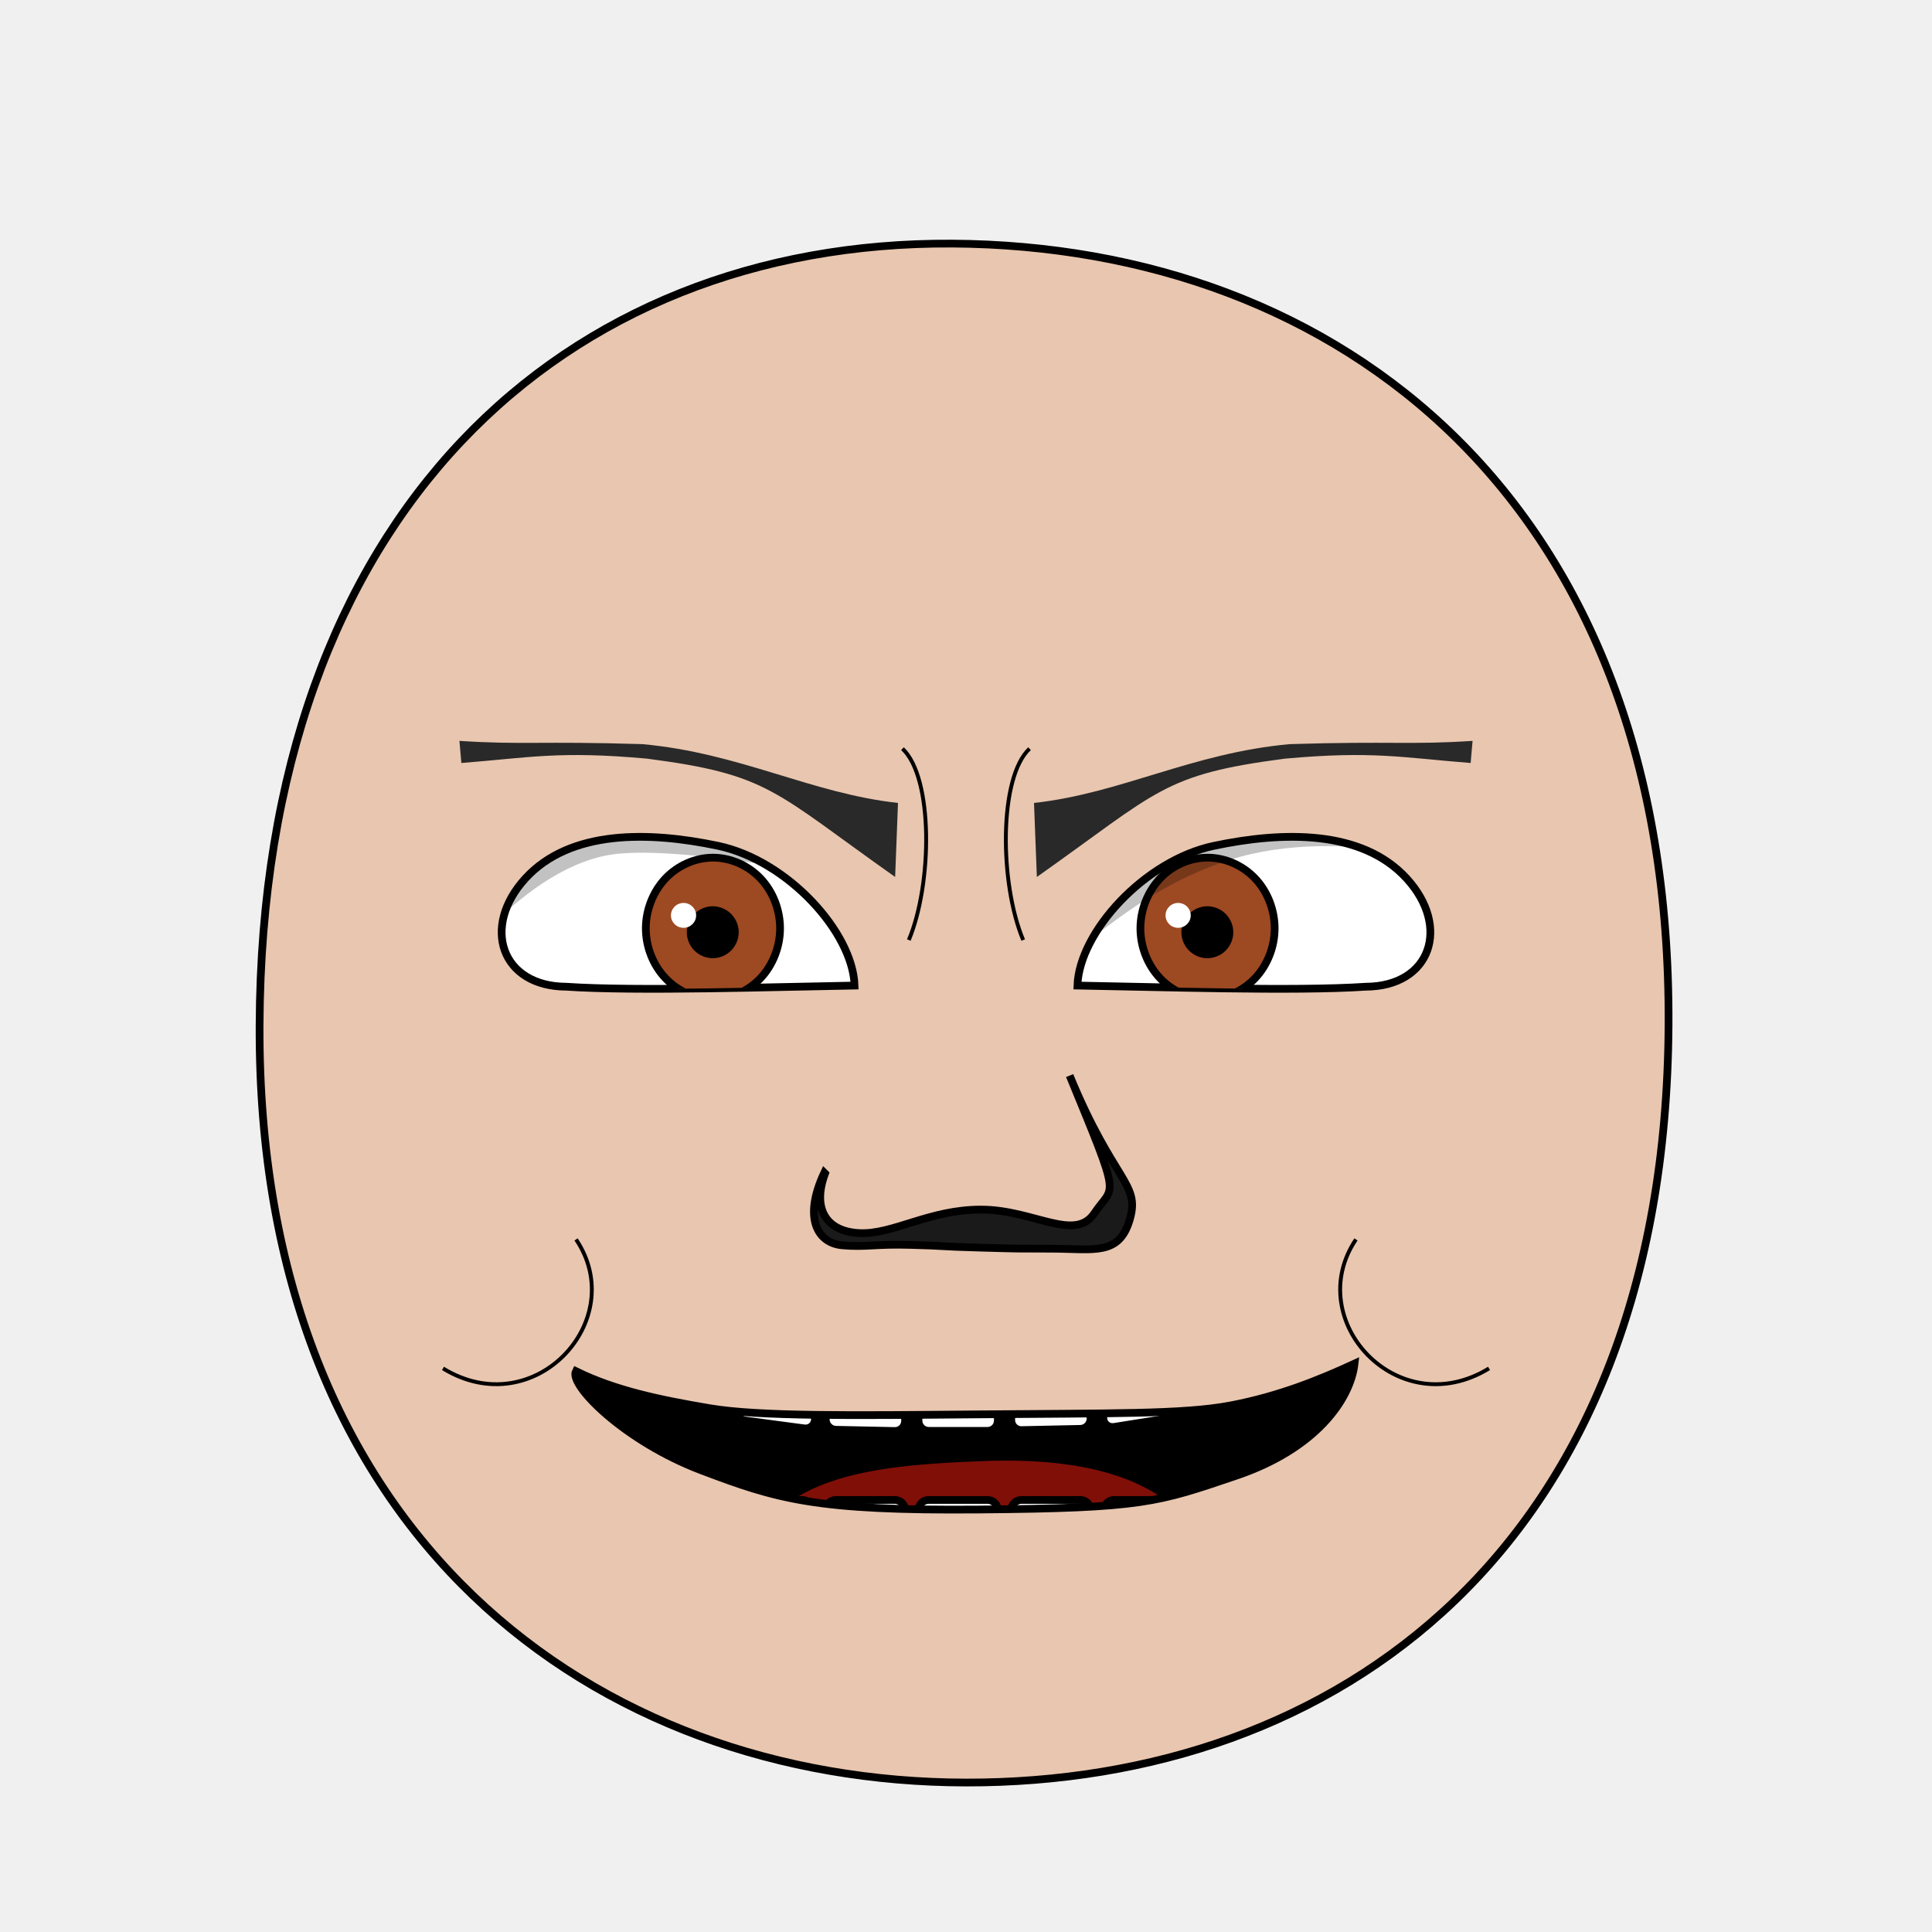
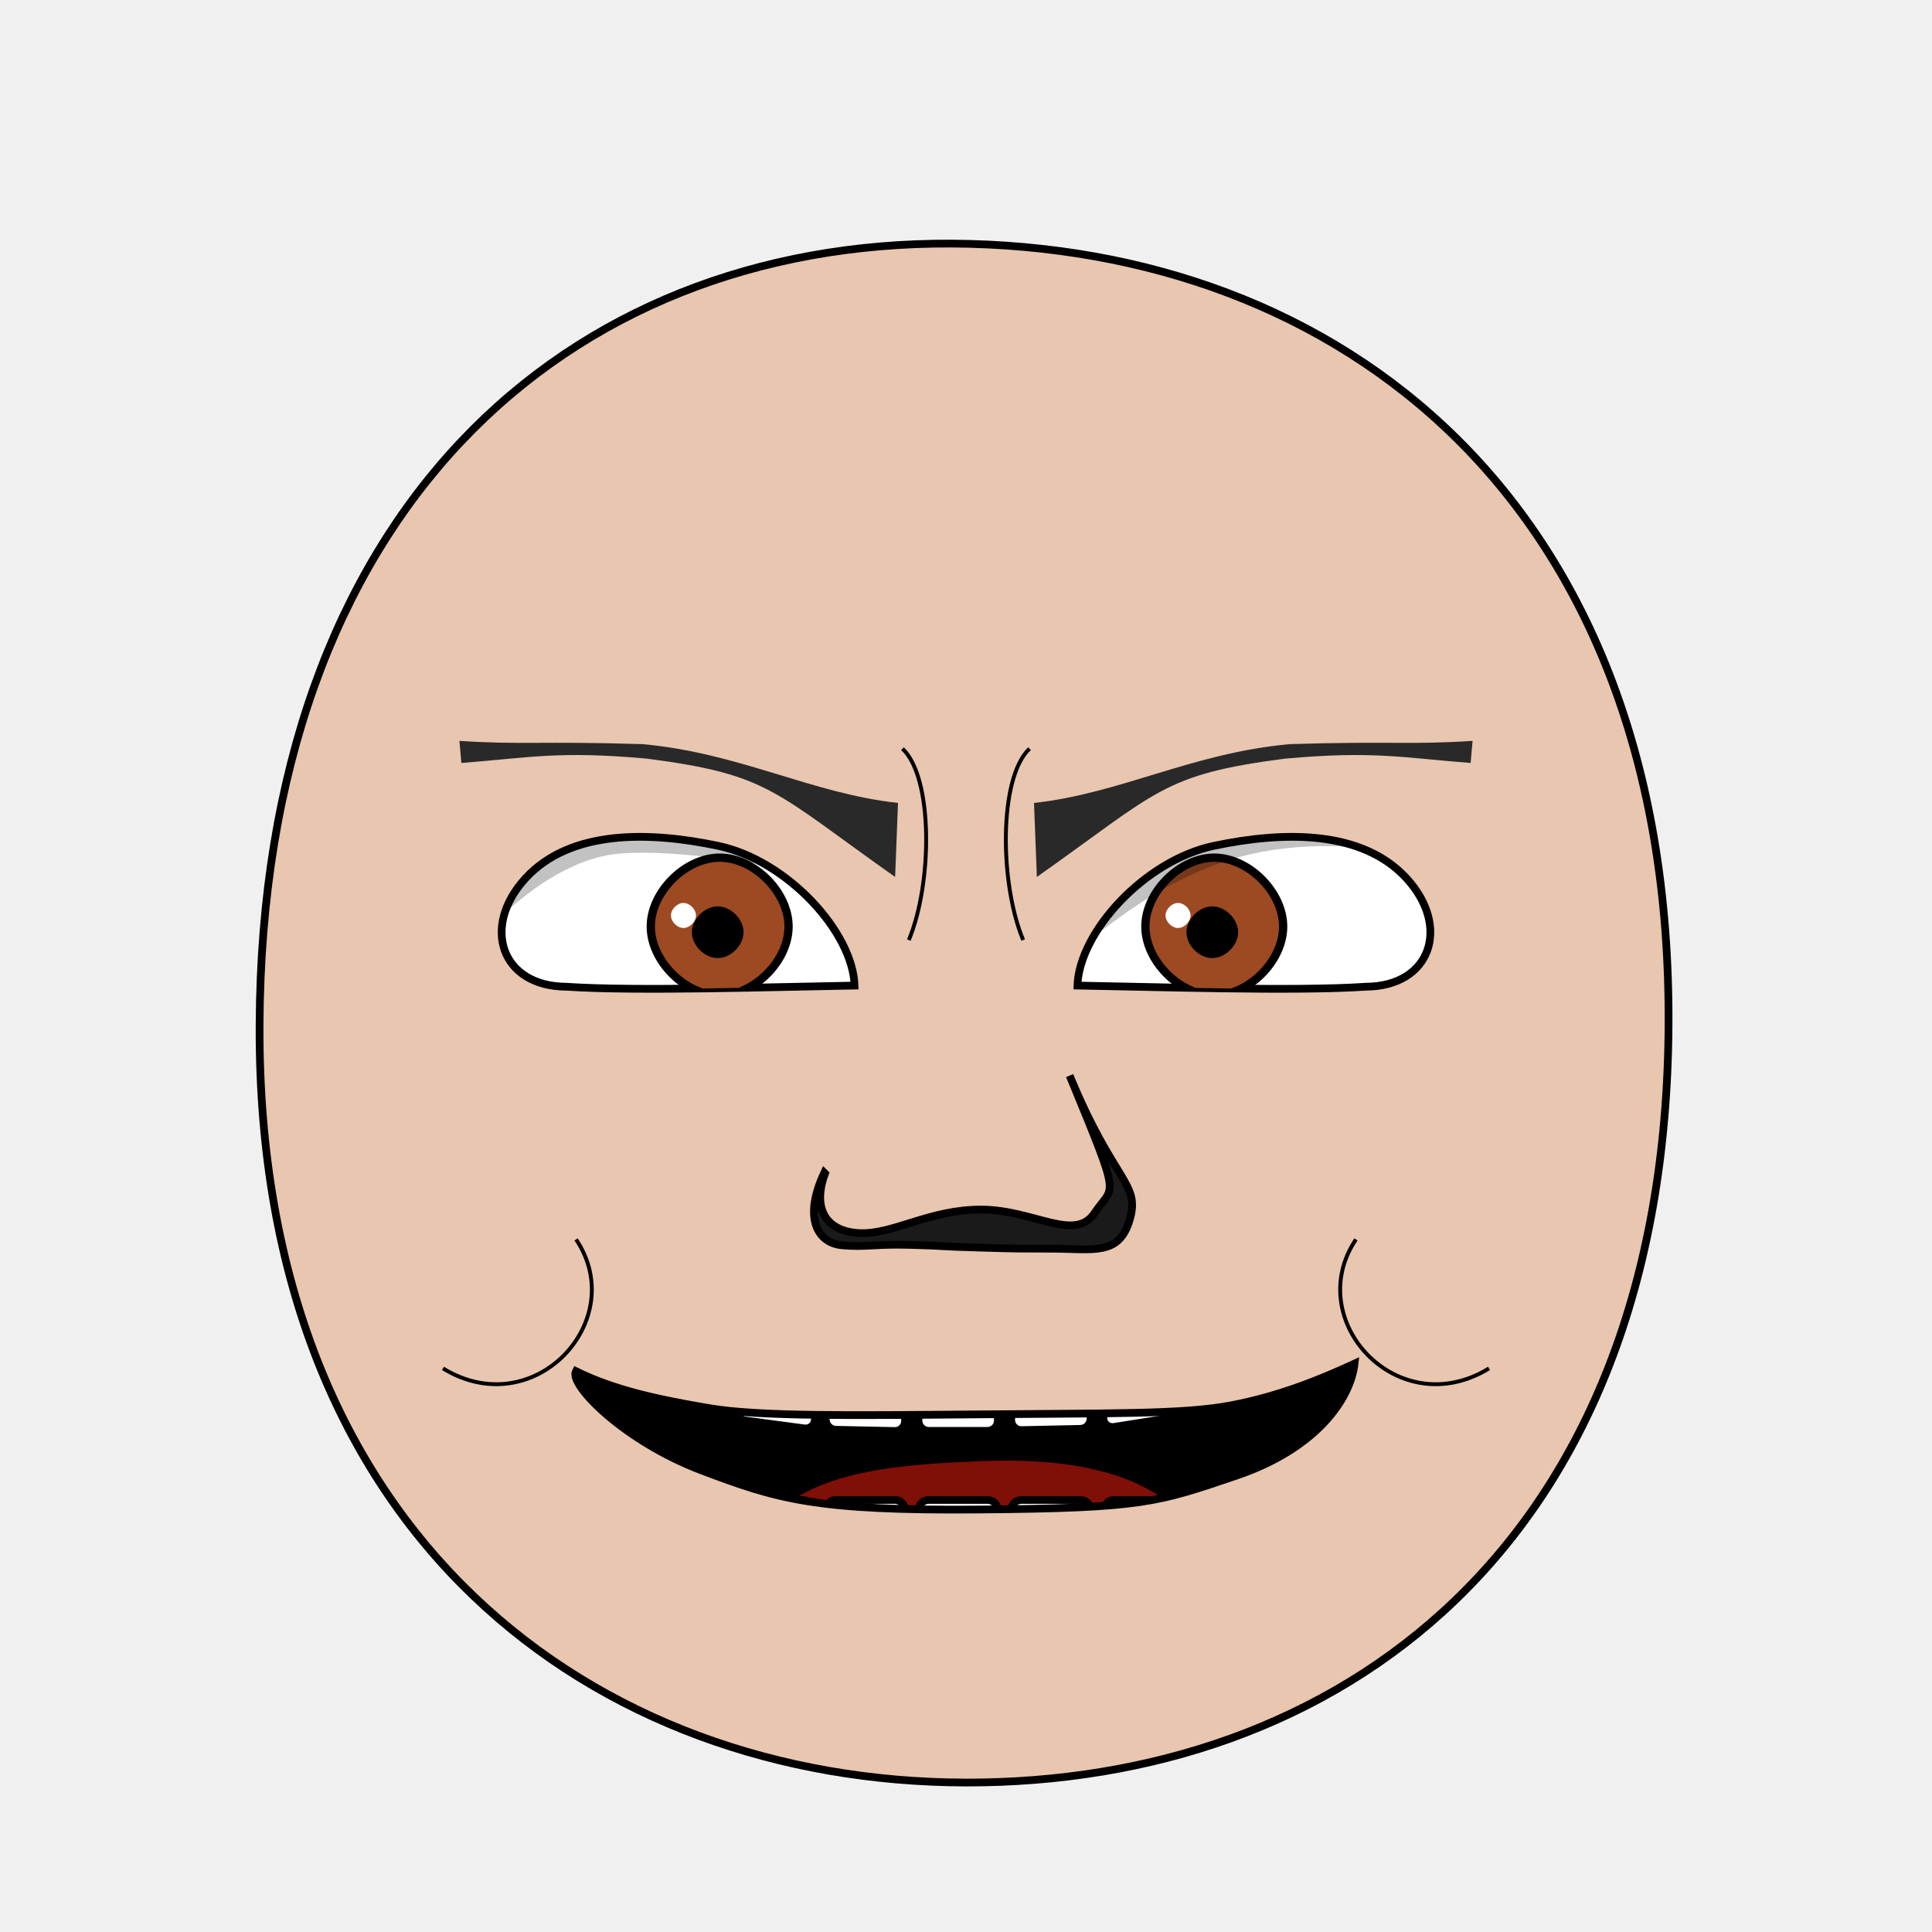
<svg xmlns="http://www.w3.org/2000/svg" xmlns:xlink="http://www.w3.org/1999/xlink" version="1.1" width="100%" height="100%" id="emoticon-front-view" viewBox="0 0 250 250">
  <defs id="defs">
    <clipPath id="clipPath-left-eye">
      <use transform="matrix(1,0,0,1,0,0)" id="use-left-eye-outline-1" y="0" height="1" xlink:href="#left-eye-outline" width="1" x="0">
</use>
    </clipPath>
    <clipPath id="clipPath-right-eye">
-       <use transform="matrix(-1,0,0,1,250,0)" x="0" width="250" xlink:href="#left-eye-outline" height="250" y="0" id="use-left-eye-outline-2">
+       <use transform="matrix(-1,0,0,1,250,0)" morph="fixed" x="0" width="250" xlink:href="#left-eye-outline" height="250" y="0" id="use-left-eye-outline-2">
</use>
    </clipPath>
    <clipPath clipPathUnits="userSpaceOnUse" id="clipPath-mouth">
      <use transform="matrix(1,0,0,1,0,0)" width="250" id="use-mouth-outline" xlink:href="#mouth-outline" x="0" y="0" height="250">
</use>
    </clipPath>
  </defs>
  <g id="head">
    <path style="fill:#e9c6af;stroke:#000000;stroke-width:1;stroke-opacity:1" d="M 124.98,230.66 C 172.77,230.75 215.51,200.57 215.91,132.64 216.29,64.72 173.26,31.81 123.18,31.52 73.1,31.24 33.88,66.28 33.59,132.65 33.3,199.01 77.19,230.57 124.98,230.66 Z" id="head-outline">
</path>
  </g>
  <g id="left-eye">
    <path style="fill:#ffffff;stroke:#000000;stroke-width:1;stroke-miterlimit:4;stroke-opacity:1;stroke-dasharray:none" d="M 92.92,109.45 C 101.89,111.34 110.35,120.61 110.58,127.53 100.51,127.7 82.35,128.3 73.27,127.68 64.88,127.64 62.22,119.95 68,113.65 73.79,107.35 83.95,107.56 92.92,109.45 Z" id="left-eye-outline">
</path>
    <g id="left-eyeball" clip-path="url(#clipPath-left-eye)">
      <g id="left-lens">
-         <path style="fill:#9d4922;fill-opacity:1;stroke:#000000;stroke-width:1;stroke-miterlimit:4;stroke-opacity:1;stroke-dasharray:none" d="m 100.94,120.13 c 0,2.39 -0.94,4.77 -2.54,6.46 -1.61,1.69 -3.87,2.68 -6.14,2.68 -2.27,0 -4.53,-0.98 -6.14,-2.68 -1.61,-1.69 -2.55,-4.07 -2.55,-6.46 0,-2.39 0.94,-4.77 2.55,-6.47 1.61,-1.69 3.87,-2.68 6.14,-2.68 2.27,0 4.53,0.99 6.14,2.68 1.61,1.69 2.54,4.07 2.54,6.47 z" id="iris">
+         <path d="M 1,0.5 C 1,0.75 0.75,1 0.5,1 0.25,1 0,0.75 0,0.5 0,0.25 0.25,0 0.5,0 0.75,0 1,0.25 1,0.5 z" transform="matrix(17.83,0,0,17.83,84.21,110.98)" style="fill:#9d4922;fill-opacity:1;stroke:#000000;stroke-width:0.06;stroke-miterlimit:4;stroke-opacity:1;stroke-dasharray:none" morph="relative" id="iris">
</path>
-         <path style="fill:#000000;fill-opacity:1;stroke:#000000;stroke-width:1;stroke-miterlimit:4;stroke-opacity:1;stroke-dasharray:none" d="m 95.09,120.63 c 0,0.75 -0.31,1.49 -0.84,2.02 -0.53,0.53 -1.27,0.84 -2.02,0.84 -0.75,0 -1.49,-0.31 -2.02,-0.84 -0.53,-0.53 -0.84,-1.27 -0.84,-2.02 0,-0.75 0.31,-1.49 0.84,-2.02 0.53,-0.53 1.27,-0.84 2.02,-0.84 0.75,0 1.49,0.31 2.02,0.84 0.53,0.53 0.84,1.27 0.84,2.02 z" id="pupil">
+         <path d="M 1,0.5 C 1,0.75 0.75,1 0.5,1 0.25,1 0,0.75 0,0.5 0,0.25 0.25,0 0.5,0 0.75,0 1,0.25 1,0.5 z" transform="matrix(5.72,0,0,5.72,90.01,117.77)" style="fill:#000000;fill-opacity:1;stroke:#000000;stroke-width:0.17;stroke-miterlimit:4;stroke-opacity:1;stroke-dasharray:none" morph="relative" id="pupil">
</path>
-         <path style="fill:#ffffff;fill-opacity:1;stroke:none" d="m 90.08,118.45 c 0,0.89 -0.73,1.61 -1.63,1.61 -0.9,0 -1.63,-0.72 -1.63,-1.61 0,-0.89 0.73,-1.61 1.63,-1.61 0.9,0 1.63,0.72 1.63,1.61 z" id="glare">
+         <path d="M 1,0.5 C 1,0.75 0.75,1 0.5,1 0.25,1 0,0.75 0,0.5 0,0.25 0.25,0 0.5,0 0.75,0 1,0.25 1,0.5 z" transform="matrix(3.24,0,0,3.24,86.82,116.84)" style="fill:#ffffff;fill-opacity:1;stroke:none" morph="transform-only" id="glare">
</path>
      </g>
-       <path style="opacity:0.24;fill:#000000;stroke:#000000;stroke-width:0px;stroke-linecap:butt;stroke-linejoin:miter;stroke-opacity:1" d="m 56.88,127.68 -0.85,-23.12 60.9,-1.57 0.31,12.34 c 0,0 -26.07,-5.93 -37.24,-4.86 -12.26,1.18 -23.11,17.21 -23.11,17.21 z" id="left-lid-shadow">
+       <path style="opacity:0.24;fill:#000000;stroke:#000000;stroke-width:0px;stroke-linecap:butt;stroke-linejoin:miter;stroke-opacity:1" d="M 56.88,127.68 56.03,104.56 116.93,102.99 117.24,115.33 C 117.24,115.33 91.17,109.4 80,110.47 67.74,111.65 56.89,127.68 56.89,127.68 Z" id="left-lid-shadow">
</path>
    </g>
  </g>
  <g id="right-eye">
-     <use transform="matrix(-1,0,0,1,250,0)" x="0" width="250" xlink:href="#left-eye-outline" height="250" y="0" id="right-eye-outline">
+     <use transform="matrix(-1,0,0,1,250,0)" morph="fixed" x="0" width="250" xlink:href="#left-eye-outline" height="250" y="0" id="right-eye-outline">
</use>
    <g id="right-eyeball" clip-path="url(#clipPath-right-eye)">
-       <use transform="matrix(1,0,0,1,64,0)" x="0" width="1" xlink:href="#left-lens" height="1" y="0" id="right-lens">
+       <use transform="matrix(1,0,0,1,64,0)" morph="fixed" x="0" width="1" xlink:href="#left-lens" height="1" y="0" id="right-lens">
</use>
-       <path style="opacity:0.24;fill:#000000;stroke:#000000;stroke-width:0px;stroke-linecap:butt;stroke-linejoin:miter;stroke-miterlimit:4;stroke-opacity:1;stroke-dasharray:none" d="m 131.16,127.03 1.01,-23.8 57.94,-5.33 2.02,14.92 c 0,0 -18.08,-6.33 -33.04,-1.54 -14.96,4.79 -21.81,15.88 -27.93,15.75 z" id="right-lid-shadow">
+       <path style="opacity:0.24;fill:#000000;stroke:#000000;stroke-width:0px;stroke-linecap:butt;stroke-linejoin:miter;stroke-miterlimit:4;stroke-opacity:1;stroke-dasharray:none" d="M 131.16,127.03 132.17,103.23 190.11,97.9 192.13,112.82 C 192.13,112.82 174.05,106.49 159.09,111.28 144.13,116.07 137.28,127.16 131.16,127.03 Z" id="right-lid-shadow">
</path>
    </g>
  </g>
  <path style="fill:#292929;fill-opacity:1;fill-rule:nonzero;stroke-width:1;stroke-miterlimit:119.7;stroke-opacity:6.53;stroke-dasharray:none" d="M 115.83,113.48 C 100.09,102.37 99.56,100.23 83.74,98.17 72.31,97.13 68.45,98.05 59.7,98.73 L 59.45,95.87 C 67.62,96.4 69.82,95.88 83.11,96.29 95.79,97.44 104.94,102.67 116.2,103.9 Z" id="left-eye-brow">
</path>
  <g id="nose">
    <path style="fill:#1a1a1a;stroke:#000000;stroke-width:1;stroke-miterlimit:4;stroke-dasharray:none" d="M 106.76,151.85 C 105.1,156.31 106.81,159.33 111.16,159.56 115.52,159.8 120.27,156.48 127.02,156.52 133.78,156.55 139.09,160.78 141.63,156.97 144.19,153.14 145.25,155.81 138.41,139.18 144.15,153.09 147.56,153.04 146.2,157.78 144.83,162.53 141.57,161.6 136.19,161.58 130.81,161.56 132.49,161.6 126.82,161.44 121.16,161.29 122.65,161.21 117.89,161.09 113.15,160.95 112.08,161.42 108.97,161.14 105.85,160.86 103.86,157.71 106.66,151.75 Z" id="nose-outline">
</path>
  </g>
  <use transform="matrix(-1,0,0,1,250,0)" id="right-eye-brow" y="0" height="250" xlink:href="#left-eye-brow" width="250" x="0">
</use>
  <g id="mouth">
    <g clip-path="url(#clipPath-mouth)" id="mouth-interior">
      <rect style="fill:#000000;fill-opacity:1;stroke:none" y="159.934" height="66.556" id="mouth-background" width="119.944" x="68.16">
</rect>
-       <path style="fill:#800f08;fill-opacity:1;stroke:none" d="m 94.84,211.42 c -0.33,-20.3 15.89,-21.68 32.12,-22.35 17.55,-0.71 31.46,4.04 31.46,22.35 -21.19,0 -42.38,0 -63.58,0 z" id="tongue">
+       <path style="fill:#800f08;fill-opacity:1;stroke:none" d="M 94.84,211.42 C 94.51,191.12 110.73,189.74 126.96,189.07 144.51,188.36 158.42,193.11 158.42,211.42 137.23,211.42 116.04,211.42 94.84,211.42 Z" id="tongue">
</path>
      <g transform="matrix(1,0,0,1,0.5,-2.3)" id="upper-teeth" morph="fix-children">
        <rect style="fill:#ffffff;fill-opacity:1;stroke:#000000;stroke-width:1.004;stroke-opacity:1" id="tooth-02" height="15.123" y="158.195" rx="1.336" transform="matrix(0.991225,0.1321854,0,1,0,0)" ry="1.325" x="95.524" width="10.356">
</rect>
        <rect style="fill:#ffffff;fill-opacity:1;stroke:#000000;stroke-width:1;stroke-opacity:1" ry="1.325" x="106.375" width="10.267" id="tooth-03" transform="matrix(0.999781,0.02092668,0,1,0,0)" height="15.123" y="169.934" rx="1.325">
</rect>
        <rect style="fill:#ffffff;fill-opacity:1;stroke:#000000;stroke-opacity:1" id="tooth-04" height="15.123" y="172.327" rx="1.325" ry="1.325" x="118.352" width="10.265">
</rect>
        <rect style="fill:#ffffff;fill-opacity:1;stroke:#000000;stroke-width:1;stroke-opacity:1" ry="1.325" x="130.381" width="10.267" id="tooth-05" transform="matrix(0.999781,-0.02092669,0,1,0,0)" height="15.123" y="174.986" rx="1.325">
</rect>
        <rect style="fill:#ffffff;fill-opacity:1;stroke:#000000;stroke-width:1.006;stroke-opacity:1" id="tooth-06" height="15.123" y="194.646" rx="1.341" transform="matrix(0.9876076,-0.1569434,0,1,0,0)" ry="1.325" x="144.054" width="10.394">
</rect>
      </g>
-       <g transform="matrix(1,0,0,1,0.5,22)" id="lower-teeth">
-         <rect style="fill:#ffffff;fill-opacity:1;stroke:#000000;stroke-opacity:1" rx="1.325" y="172.091" height="15.123" id="tooth-09" width="10.265" x="94.352" ry="1.325">
+       <g transform="matrix(1,0,0,1,0.5,22)" morph="fix-children" id="lower-teeth">
+         <rect rx="1.325" y="172.091" height="15.123" id="tooth-09" width="10.265" x="94.352" ry="1.325" style="fill:#ffffff;fill-opacity:1;stroke:#000000;stroke-opacity:1">
</rect>
-         <rect style="fill:#ffffff;fill-opacity:1;stroke:#000000;stroke-opacity:1" width="10.265" x="106.352" ry="1.325" rx="1.325" y="172.091" height="15.123" id="tooth-10">
+         <rect width="10.265" x="106.352" ry="1.325" rx="1.325" y="172.091" height="15.123" id="tooth-10" style="fill:#ffffff;fill-opacity:1;stroke:#000000;stroke-opacity:1">
</rect>
-         <rect style="fill:#ffffff;fill-opacity:1;stroke:#000000;stroke-opacity:1" rx="1.325" y="172.091" height="15.123" id="tooth-11" width="10.265" x="118.352" ry="1.325">
+         <rect rx="1.325" y="172.091" height="15.123" id="tooth-11" width="10.265" x="118.352" ry="1.325" style="fill:#ffffff;fill-opacity:1;stroke:#000000;stroke-opacity:1">
</rect>
-         <rect style="fill:#ffffff;fill-opacity:1;stroke:#000000;stroke-opacity:1" width="10.265" x="130.352" ry="1.325" rx="1.325" y="172.091" height="15.123" id="tooth-12">
+         <rect width="10.265" x="130.352" ry="1.325" rx="1.325" y="172.091" height="15.123" id="tooth-12" style="fill:#ffffff;fill-opacity:1;stroke:#000000;stroke-opacity:1">
</rect>
-         <rect style="fill:#ffffff;fill-opacity:1;stroke:#000000;stroke-opacity:1" rx="1.325" y="172.091" height="15.123" id="tooth-13" width="10.265" x="142.352" ry="1.325">
+         <rect rx="1.325" y="172.091" height="15.123" id="tooth-13" width="10.265" x="142.352" ry="1.325" style="fill:#ffffff;fill-opacity:1;stroke:#000000;stroke-opacity:1">
</rect>
      </g>
    </g>
    <path style="fill:none;stroke:#000000;stroke-width:1px;stroke-miterlimit:4;stroke-opacity:1" d="M 175.28,176.45 C 174.75,181.11 170.25,187.47 160.01,190.94 149.76,194.42 147.91,195.15 126.72,195.33 105.52,195.51 100.55,193.98 90.72,190.25 80.89,186.52 73.58,179.25 74.52,177.43 79.6,179.93 85.36,181.13 91.81,182.22 98.26,183.31 110.31,183.16 126.48,183.02 143.4,182.86 153.11,183.04 159.31,181.85 165.51,180.66 170.69,178.57 175.28,176.45 Z" id="mouth-outline">
</path>
  </g>
  <g id="wrinkles">
-     <path style="fill:none;stroke:#000000;stroke-width:0.5;stroke-linecap:butt;stroke-linejoin:miter;stroke-miterlimit:4;stroke-opacity:1;stroke-dasharray:none" d="m 116.78,96.88 c 4.01,3.76 3.87,17.48 0.82,24.76" id="wrinkle-left-brow">
+     <path style="fill:none;stroke:#000000;stroke-width:0.5;stroke-linecap:butt;stroke-linejoin:miter;stroke-miterlimit:4;stroke-opacity:1;stroke-dasharray:none" d="M 116.78,96.88 C 120.79,100.64 120.65,114.36 117.6,121.64" id="wrinkle-left-brow">
</path>
-     <path style="fill:none;stroke:#000000;stroke-width:0.5;stroke-linecap:butt;stroke-linejoin:miter;stroke-miterlimit:4;stroke-opacity:1;stroke-dasharray:none" d="m 57.32,177.07 c 11.81,7.24 24.25,-6.25 17.22,-16.69" id="wrinkle-left-cheek">
+     <path style="fill:none;stroke:#000000;stroke-width:0.5;stroke-linecap:butt;stroke-linejoin:miter;stroke-miterlimit:4;stroke-opacity:1;stroke-dasharray:none" d="M 57.32,177.07 C 69.13,184.31 81.57,170.82 74.54,160.38" id="wrinkle-left-cheek">
</path>
-     <use transform="matrix(-1,0,0,1,250,0)" width="250" id="wrinkle-right-brow" xlink:href="#wrinkle-left-brow" x="0" y="0" height="250">
+     <use transform="matrix(-1,0,0,1,250,0)" width="250" id="wrinkle-right-brow" xlink:href="#wrinkle-left-brow" x="0" y="0" height="250" morph="fixed">
</use>
-     <use transform="matrix(-1,0,0,1,250,0)" width="250" id="wrinkle-right-cheek" xlink:href="#wrinkle-left-cheek" x="0" y="0" height="250">
+     <use transform="matrix(-1,0,0,1,250,0)" width="250" id="wrinkle-right-cheek" xlink:href="#wrinkle-left-cheek" x="0" y="0" height="250" morph="fixed">
</use>
  </g>
</svg>
